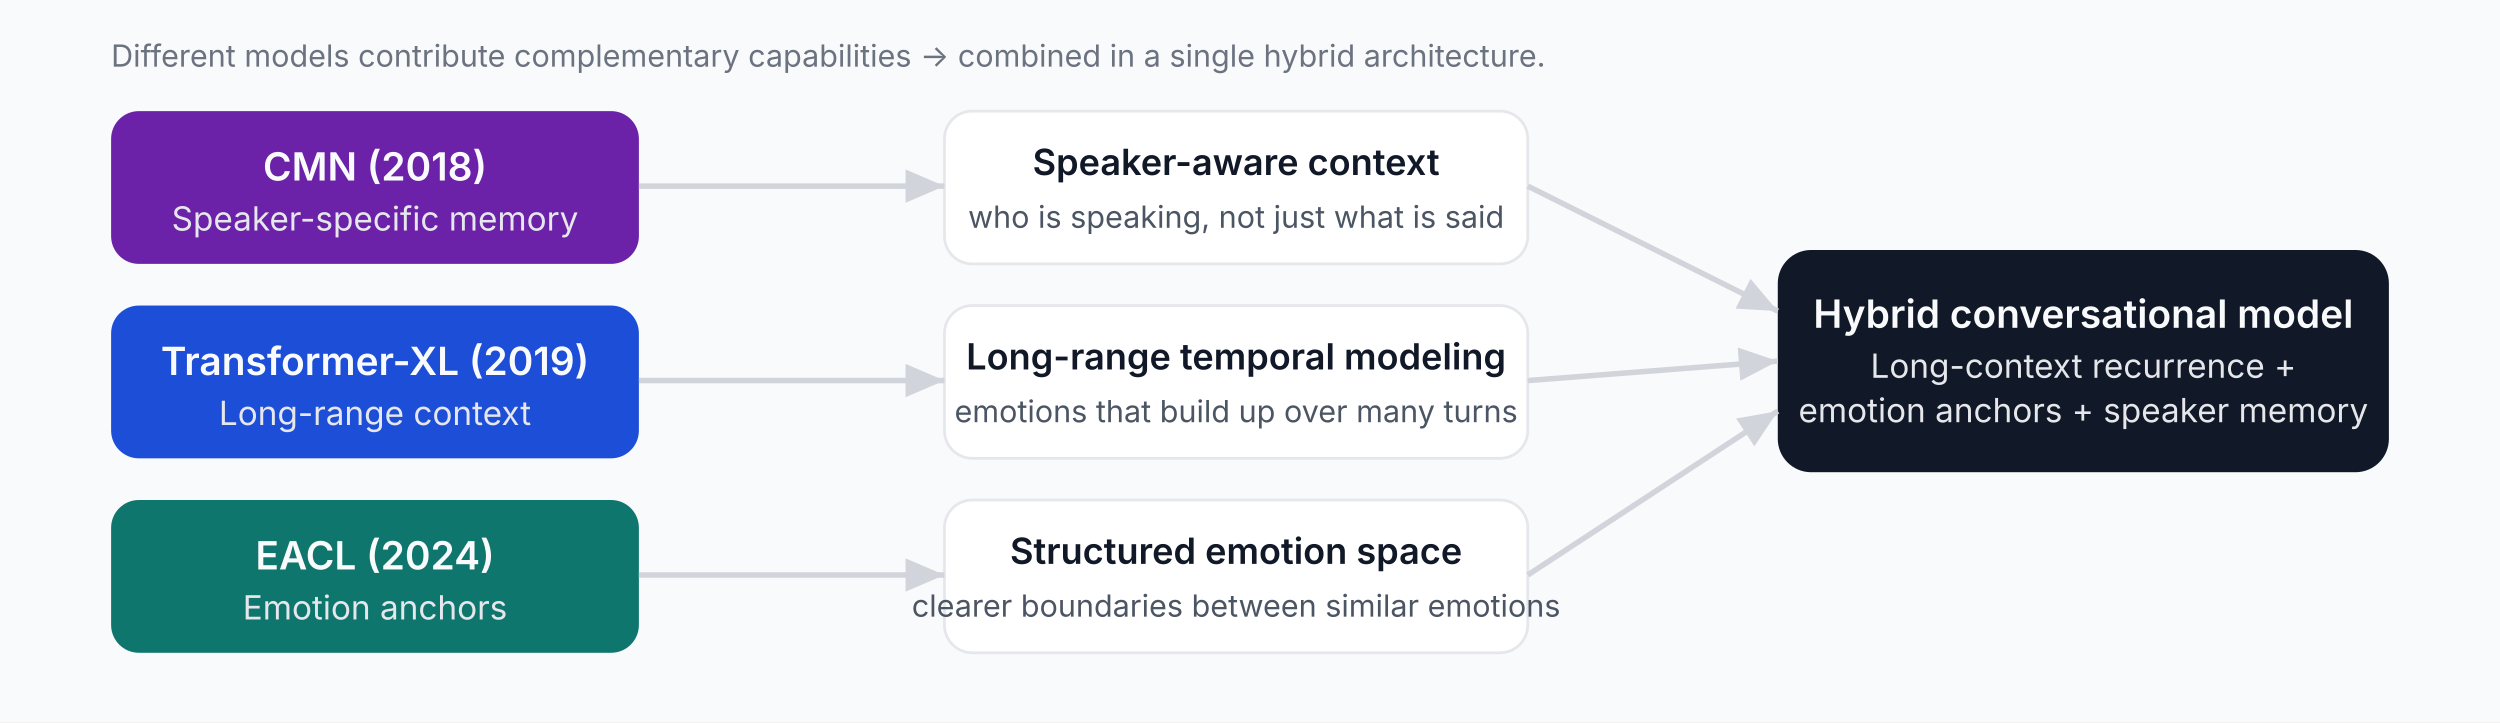
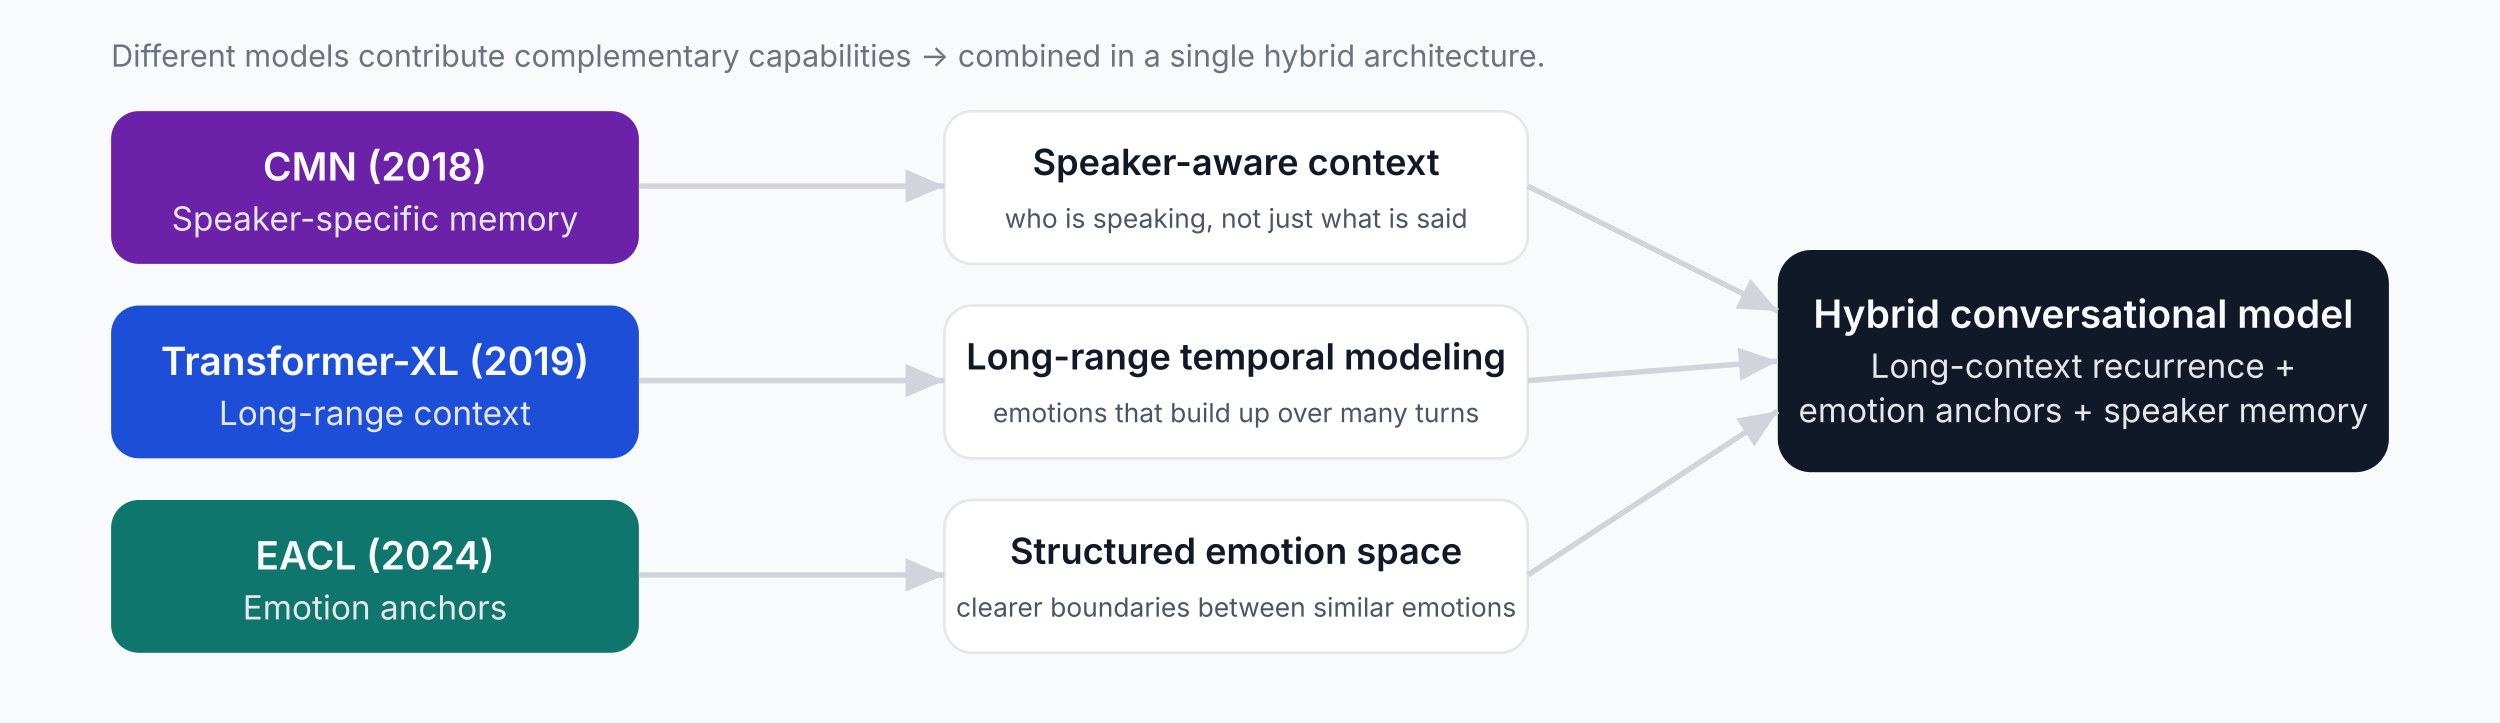
<svg xmlns="http://www.w3.org/2000/svg" width="900" height="260" viewBox="0 0 900 260">
  <style>
    .box-title { font-family: system-ui, -apple-system, BlinkMacSystemFont, "Segoe UI", sans-serif; font-size: 14px; font-weight: 600; fill: #f9fafb; }
    .box-sub   { font-family: system-ui, -apple-system, BlinkMacSystemFont, "Segoe UI", sans-serif; font-size: 12px; fill: #e5e7eb; }
    .cap-title { font-family: system-ui, -apple-system, BlinkMacSystemFont, "Segoe UI", sans-serif; font-size: 13px; font-weight: 600; fill: #111827; }
-     .cap-sub   { font-family: system-ui, -apple-system, BlinkMacSystemFont, "Segoe UI", sans-serif; font-size: 11px; fill: #4b5563; }
+     .cap-sub   { font-family: system-ui, -apple-system, BlinkMacSystemFont, "Segoe UI", sans-serif; font-size: 9.5px; fill: #4b5563; }
    .label     { font-family: system-ui, -apple-system, BlinkMacSystemFont, "Segoe UI", sans-serif; font-size: 11px; fill: #6b7280; }
  </style>
  <rect x="0" y="0" width="900" height="260" fill="#f9fafb" />
  <rect x="40" y="40" rx="10" ry="10" width="190" height="55" fill="#6b21a8" />
  <text x="135" y="65" text-anchor="middle" class="box-title">CMN (2018)</text>
  <text x="135" y="83" text-anchor="middle" class="box-sub">Speaker-specific memory</text>
  <rect x="40" y="110" rx="10" ry="10" width="190" height="55" fill="#1d4ed8" />
  <text x="135" y="135" text-anchor="middle" class="box-title">Transformer-XL (2019)</text>
  <text x="135" y="153" text-anchor="middle" class="box-sub">Long-range context</text>
  <rect x="40" y="180" rx="10" ry="10" width="190" height="55" fill="#0f766e" />
  <text x="135" y="205" text-anchor="middle" class="box-title">EACL (2024)</text>
  <text x="135" y="223" text-anchor="middle" class="box-sub">Emotion anchors</text>
  <rect x="340" y="40" rx="10" ry="10" width="210" height="55" fill="#ffffff" stroke="#e5e7eb" />
  <text x="445" y="63" text-anchor="middle" class="cap-title">Speaker-aware context</text>
  <text x="445" y="82" text-anchor="middle" class="cap-sub">who is speaking, not just what is said</text>
  <rect x="340" y="110" rx="10" ry="10" width="210" height="55" fill="#ffffff" stroke="#e5e7eb" />
  <text x="445" y="133" text-anchor="middle" class="cap-title">Long-range temporal modeling</text>
  <text x="445" y="152" text-anchor="middle" class="cap-sub">emotions that build up over many turns</text>
  <rect x="340" y="180" rx="10" ry="10" width="210" height="55" fill="#ffffff" stroke="#e5e7eb" />
  <text x="445" y="203" text-anchor="middle" class="cap-title">Structured emotion space</text>
  <text x="445" y="222" text-anchor="middle" class="cap-sub">clearer boundaries between similar emotions</text>
  <rect x="640" y="90" rx="12" ry="12" width="220" height="80" fill="#111827" />
  <text x="750" y="118" text-anchor="middle" class="box-title">Hybrid conversational model</text>
  <text x="750" y="136" text-anchor="middle" class="box-sub">Long-context recurrence +</text>
  <text x="750" y="152" text-anchor="middle" class="box-sub">emotion anchors + speaker memory</text>
  <defs>
    <marker id="arrow" markerWidth="8" markerHeight="8" refX="7" refY="3" orient="auto" markerUnits="strokeWidth">
      <path d="M0,0 L0,6 L7,3 z" fill="#d1d5db" />
    </marker>
  </defs>
  <line x1="230" y1="67" x2="340" y2="67" stroke="#d1d5db" stroke-width="2" marker-end="url(#arrow)" />
  <line x1="230" y1="137" x2="340" y2="137" stroke="#d1d5db" stroke-width="2" marker-end="url(#arrow)" />
  <line x1="230" y1="207" x2="340" y2="207" stroke="#d1d5db" stroke-width="2" marker-end="url(#arrow)" />
  <line x1="550" y1="67" x2="640" y2="112" stroke="#d1d5db" stroke-width="2" marker-end="url(#arrow)" />
  <line x1="550" y1="137" x2="640" y2="130" stroke="#d1d5db" stroke-width="2" marker-end="url(#arrow)" />
  <line x1="550" y1="207" x2="640" y2="148" stroke="#d1d5db" stroke-width="2" marker-end="url(#arrow)" />
  <text x="40" y="24" class="label">Different models contribute complementary capabilities → combined in a single hybrid architecture.</text>
</svg>
